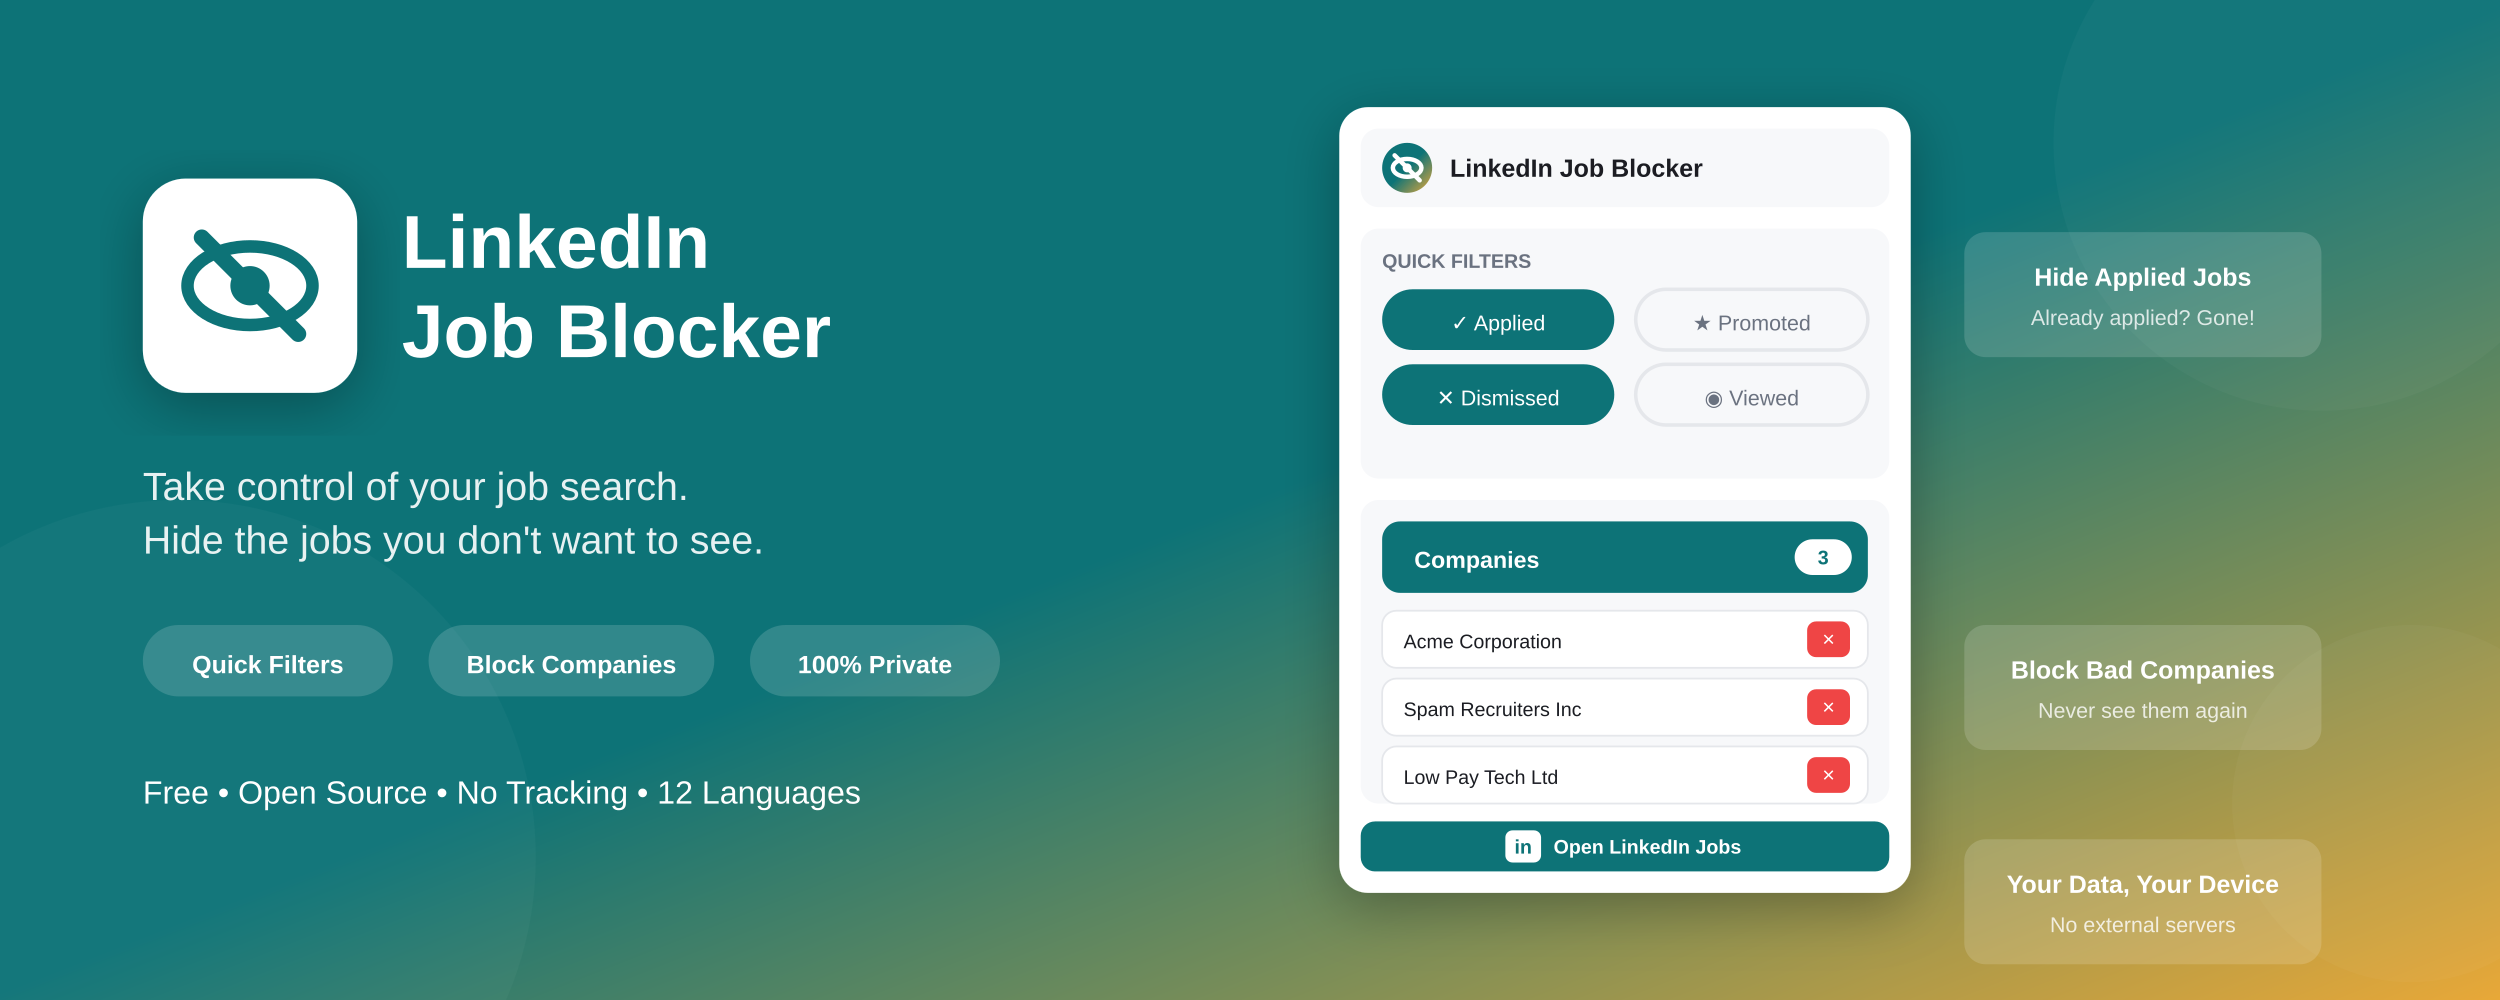
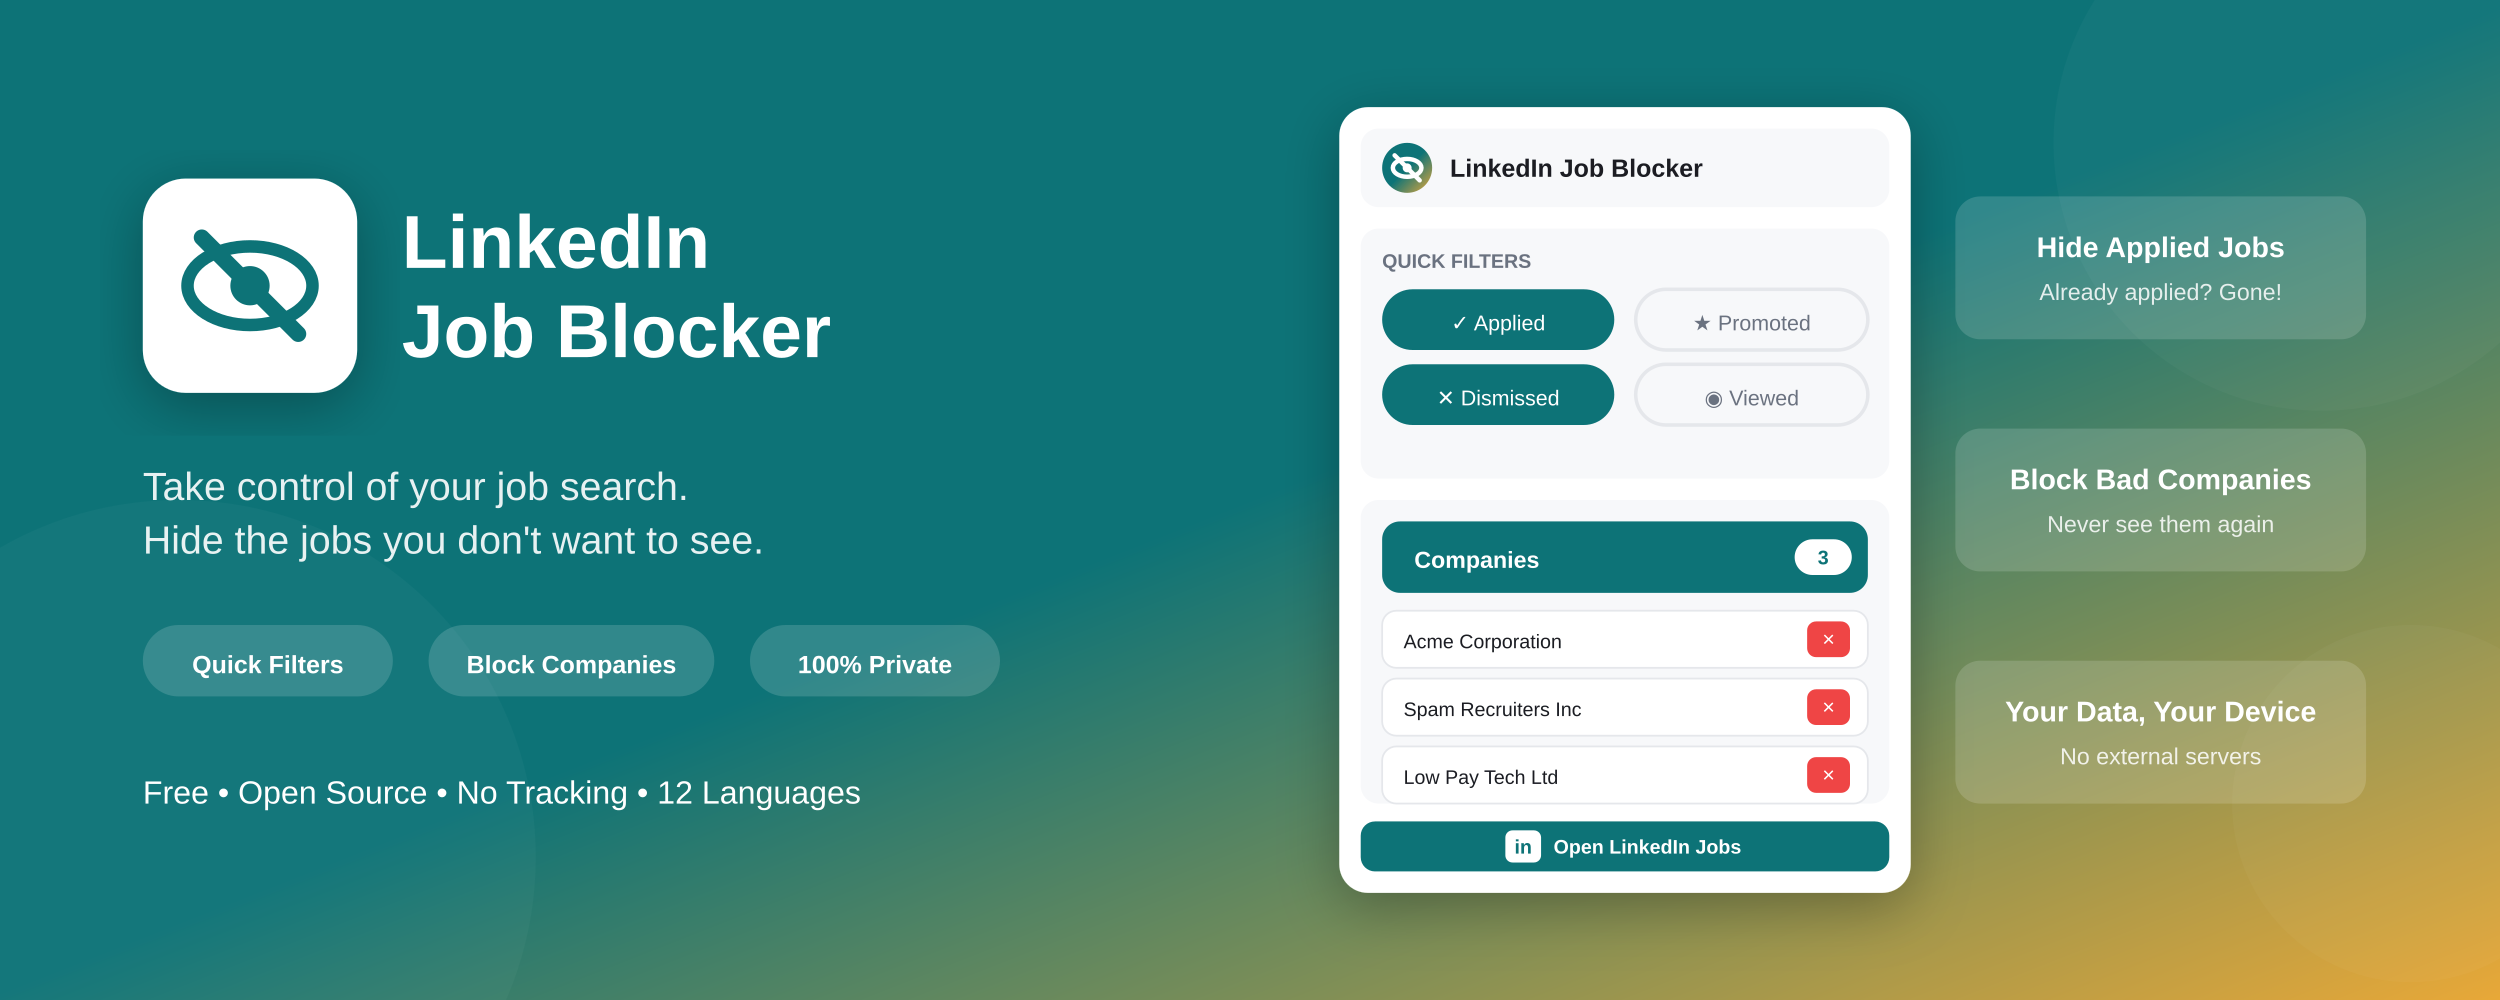
<svg xmlns="http://www.w3.org/2000/svg" width="1400" height="560" viewBox="0 0 1400 560" fill="none">
  <defs>
    <linearGradient id="marqueeBg" x1="0%" y1="0%" x2="100%" y2="100%">
      <stop offset="0%" style="stop-color:#0D7377" />
      <stop offset="50%" style="stop-color:#0D7377" />
      <stop offset="100%" style="stop-color:#E8A838" />
    </linearGradient>
    <filter id="marqueeShadow" x="-20%" y="-20%" width="140%" height="140%">
      <feDropShadow dx="0" dy="8" stdDeviation="16" flood-opacity="0.3" />
    </filter>
    <filter id="shadowSmall2" x="-10%" y="-10%" width="120%" height="120%">
      <feDropShadow dx="0" dy="2" stdDeviation="4" flood-opacity="0.15" />
    </filter>
  </defs>
  <rect width="1400" height="560" fill="url(#marqueeBg)" />
  <circle cx="100" cy="480" r="200" fill="white" fill-opacity="0.03" />
  <circle cx="1300" cy="80" r="150" fill="white" fill-opacity="0.03" />
  <circle cx="1350" cy="450" r="100" fill="white" fill-opacity="0.03" />
  <g transform="translate(80, 100)">
    <g filter="url(#marqueeShadow)">
      <rect width="120" height="120" rx="24" fill="white" />
      <ellipse cx="60" cy="60" rx="35" ry="22" stroke="#0D7377" stroke-width="7" fill="none" />
      <circle cx="60" cy="60" r="11" fill="#0D7377" />
      <line x1="33" y1="33" x2="87" y2="87" stroke="#0D7377" stroke-width="9" stroke-linecap="round" />
    </g>
    <text x="145" y="50" fill="white" font-family="Segoe UI, Arial, sans-serif" font-size="42" font-weight="700">LinkedIn</text>
    <text x="145" y="100" fill="white" font-family="Segoe UI, Arial, sans-serif" font-size="42" font-weight="700">Job Blocker</text>
    <text x="0" y="180" fill="white" fill-opacity="0.9" font-family="Segoe UI, Arial, sans-serif" font-size="22">Take control of your job search.</text>
    <text x="0" y="210" fill="white" fill-opacity="0.9" font-family="Segoe UI, Arial, sans-serif" font-size="22">Hide the jobs you don't want to see.</text>
    <g transform="translate(0, 250)">
      <rect width="140" height="40" rx="20" fill="white" fill-opacity="0.15" />
      <text x="70" y="27" text-anchor="middle" fill="white" font-family="Segoe UI, Arial, sans-serif" font-size="14" font-weight="600">Quick Filters</text>
    </g>
    <g transform="translate(160, 250)">
      <rect width="160" height="40" rx="20" fill="white" fill-opacity="0.15" />
      <text x="80" y="27" text-anchor="middle" fill="white" font-family="Segoe UI, Arial, sans-serif" font-size="14" font-weight="600">Block Companies</text>
    </g>
    <g transform="translate(340, 250)">
      <rect width="140" height="40" rx="20" fill="white" fill-opacity="0.15" />
      <text x="70" y="27" text-anchor="middle" fill="white" font-family="Segoe UI, Arial, sans-serif" font-size="14" font-weight="600">100% Private</text>
    </g>
    <text x="0" y="350" fill="white" font-family="Segoe UI, Arial, sans-serif" font-size="18" font-weight="500">Free • Open Source • No Tracking • 12 Languages</text>
  </g>
  <g transform="translate(750, 60)" filter="url(#marqueeShadow)">
    <rect x="0" y="0" width="320" height="440" rx="16" fill="white" />
    <rect x="12" y="12" width="296" height="44" rx="10" fill="#F7F8FA" />
    <circle cx="38" cy="34" r="14" fill="url(#marqueeBg)" />
    <ellipse cx="38" cy="34" rx="8" ry="5" stroke="white" stroke-width="2.5" fill="none" />
    <circle cx="38" cy="34" r="2.5" fill="white" />
    <line x1="31" y1="27" x2="45" y2="41" stroke="white" stroke-width="2.5" stroke-linecap="round" />
    <text x="62" y="39" fill="#1A1D23" font-family="Segoe UI, Arial, sans-serif" font-size="14" font-weight="600">LinkedIn Job Blocker</text>
    <rect x="12" y="68" width="296" height="140" rx="10" fill="#F7F8FA" />
    <text x="24" y="90" fill="#6B7280" font-family="Segoe UI, Arial, sans-serif" font-size="11" font-weight="600">QUICK FILTERS</text>
    <rect x="24" y="102" width="130" height="34" rx="17" fill="#0D7377" />
    <text x="89" y="125" text-anchor="middle" fill="white" font-family="Segoe UI, Arial, sans-serif" font-size="12" font-weight="500">✓ Applied</text>
    <rect x="166" y="102" width="130" height="34" rx="17" fill="#F7F8FA" stroke="#E5E7EB" stroke-width="2" />
    <text x="231" y="125" text-anchor="middle" fill="#6B7280" font-family="Segoe UI, Arial, sans-serif" font-size="12" font-weight="500">★ Promoted</text>
    <rect x="24" y="144" width="130" height="34" rx="17" fill="#0D7377" />
    <text x="89" y="167" text-anchor="middle" fill="white" font-family="Segoe UI, Arial, sans-serif" font-size="12" font-weight="500">✕ Dismissed</text>
    <rect x="166" y="144" width="130" height="34" rx="17" fill="#F7F8FA" stroke="#E5E7EB" stroke-width="2" />
    <text x="231" y="167" text-anchor="middle" fill="#6B7280" font-family="Segoe UI, Arial, sans-serif" font-size="12" font-weight="500">◉ Viewed</text>
    <rect x="12" y="220" width="296" height="170" rx="10" fill="#F7F8FA" />
    <rect x="24" y="232" width="272" height="40" rx="10" fill="#0D7377" />
    <text x="42" y="258" fill="white" font-family="Segoe UI, Arial, sans-serif" font-size="13" font-weight="600">Companies</text>
    <rect x="255" y="242" width="32" height="20" rx="10" fill="white" />
    <text x="271" y="256" text-anchor="middle" fill="#0D7377" font-family="Segoe UI, Arial, sans-serif" font-size="11" font-weight="700">3</text>
    <rect x="24" y="282" width="272" height="32" rx="8" fill="white" stroke="#E5E7EB" stroke-width="1" />
    <text x="36" y="303" fill="#1A1D23" font-family="Segoe UI, Arial, sans-serif" font-size="11">Acme Corporation</text>
    <rect x="262" y="288" width="24" height="20" rx="5" fill="#EF4444" />
    <text x="274" y="302" text-anchor="middle" fill="white" font-family="Segoe UI, Arial, sans-serif" font-size="12">×</text>
    <rect x="24" y="320" width="272" height="32" rx="8" fill="white" stroke="#E5E7EB" stroke-width="1" />
    <text x="36" y="341" fill="#1A1D23" font-family="Segoe UI, Arial, sans-serif" font-size="11">Spam Recruiters Inc</text>
    <rect x="262" y="326" width="24" height="20" rx="5" fill="#EF4444" />
    <text x="274" y="340" text-anchor="middle" fill="white" font-family="Segoe UI, Arial, sans-serif" font-size="12">×</text>
    <rect x="24" y="358" width="272" height="32" rx="8" fill="white" stroke="#E5E7EB" stroke-width="1" />
    <text x="36" y="379" fill="#1A1D23" font-family="Segoe UI, Arial, sans-serif" font-size="11">Low Pay Tech Ltd</text>
    <rect x="262" y="364" width="24" height="20" rx="5" fill="#EF4444" />
    <text x="274" y="378" text-anchor="middle" fill="white" font-family="Segoe UI, Arial, sans-serif" font-size="12">×</text>
    <rect x="12" y="400" width="296" height="28" rx="8" fill="#0D7377" />
    <rect x="93" y="405" width="20" height="18" rx="4" fill="white" />
    <text x="103" y="418" text-anchor="middle" fill="#0D7377" font-family="Segoe UI, Arial, sans-serif" font-size="11" font-weight="700">in</text>
    <text x="120" y="418" fill="white" font-family="Segoe UI, Arial, sans-serif" font-size="11" font-weight="600">Open LinkedIn Jobs</text>
  </g>
-   <g transform="translate(1100, 130)">
-     <rect width="200" height="70" rx="12" fill="white" fill-opacity="0.15" />
-     <text x="100" y="30" text-anchor="middle" fill="white" font-family="Segoe UI, Arial, sans-serif" font-size="14" font-weight="600">Hide Applied Jobs</text>
-     <text x="100" y="52" text-anchor="middle" fill="white" fill-opacity="0.8" font-family="Segoe UI, Arial, sans-serif" font-size="12">Already applied? Gone!</text>
+   <g transform="translate(1095, 110)">
+     <rect width="230" height="80" rx="14" fill="white" fill-opacity="0.15" />
+     <text x="115" y="34" text-anchor="middle" fill="white" font-family="Segoe UI, Arial, sans-serif" font-size="16" font-weight="600">Hide Applied Jobs</text>
+     <text x="115" y="58" text-anchor="middle" fill="white" fill-opacity="0.85" font-family="Segoe UI, Arial, sans-serif" font-size="13">Already applied? Gone!</text>
  </g>
-   <g transform="translate(1100, 350)">
-     <rect width="200" height="70" rx="12" fill="white" fill-opacity="0.15" />
-     <text x="100" y="30" text-anchor="middle" fill="white" font-family="Segoe UI, Arial, sans-serif" font-size="14" font-weight="600">Block Bad Companies</text>
-     <text x="100" y="52" text-anchor="middle" fill="white" fill-opacity="0.8" font-family="Segoe UI, Arial, sans-serif" font-size="12">Never see them again</text>
+   <g transform="translate(1095, 240)">
+     <rect width="230" height="80" rx="14" fill="white" fill-opacity="0.15" />
+     <text x="115" y="34" text-anchor="middle" fill="white" font-family="Segoe UI, Arial, sans-serif" font-size="16" font-weight="600">Block Bad Companies</text>
+     <text x="115" y="58" text-anchor="middle" fill="white" fill-opacity="0.85" font-family="Segoe UI, Arial, sans-serif" font-size="13">Never see them again</text>
  </g>
-   <g transform="translate(1100, 470)">
-     <rect width="200" height="70" rx="12" fill="white" fill-opacity="0.15" />
-     <text x="100" y="30" text-anchor="middle" fill="white" font-family="Segoe UI, Arial, sans-serif" font-size="14" font-weight="600">Your Data, Your Device</text>
-     <text x="100" y="52" text-anchor="middle" fill="white" fill-opacity="0.8" font-family="Segoe UI, Arial, sans-serif" font-size="12">No external servers</text>
+   <g transform="translate(1095, 370)">
+     <rect width="230" height="80" rx="14" fill="white" fill-opacity="0.15" />
+     <text x="115" y="34" text-anchor="middle" fill="white" font-family="Segoe UI, Arial, sans-serif" font-size="16" font-weight="600">Your Data, Your Device</text>
+     <text x="115" y="58" text-anchor="middle" fill="white" fill-opacity="0.85" font-family="Segoe UI, Arial, sans-serif" font-size="13">No external servers</text>
  </g>
</svg>
